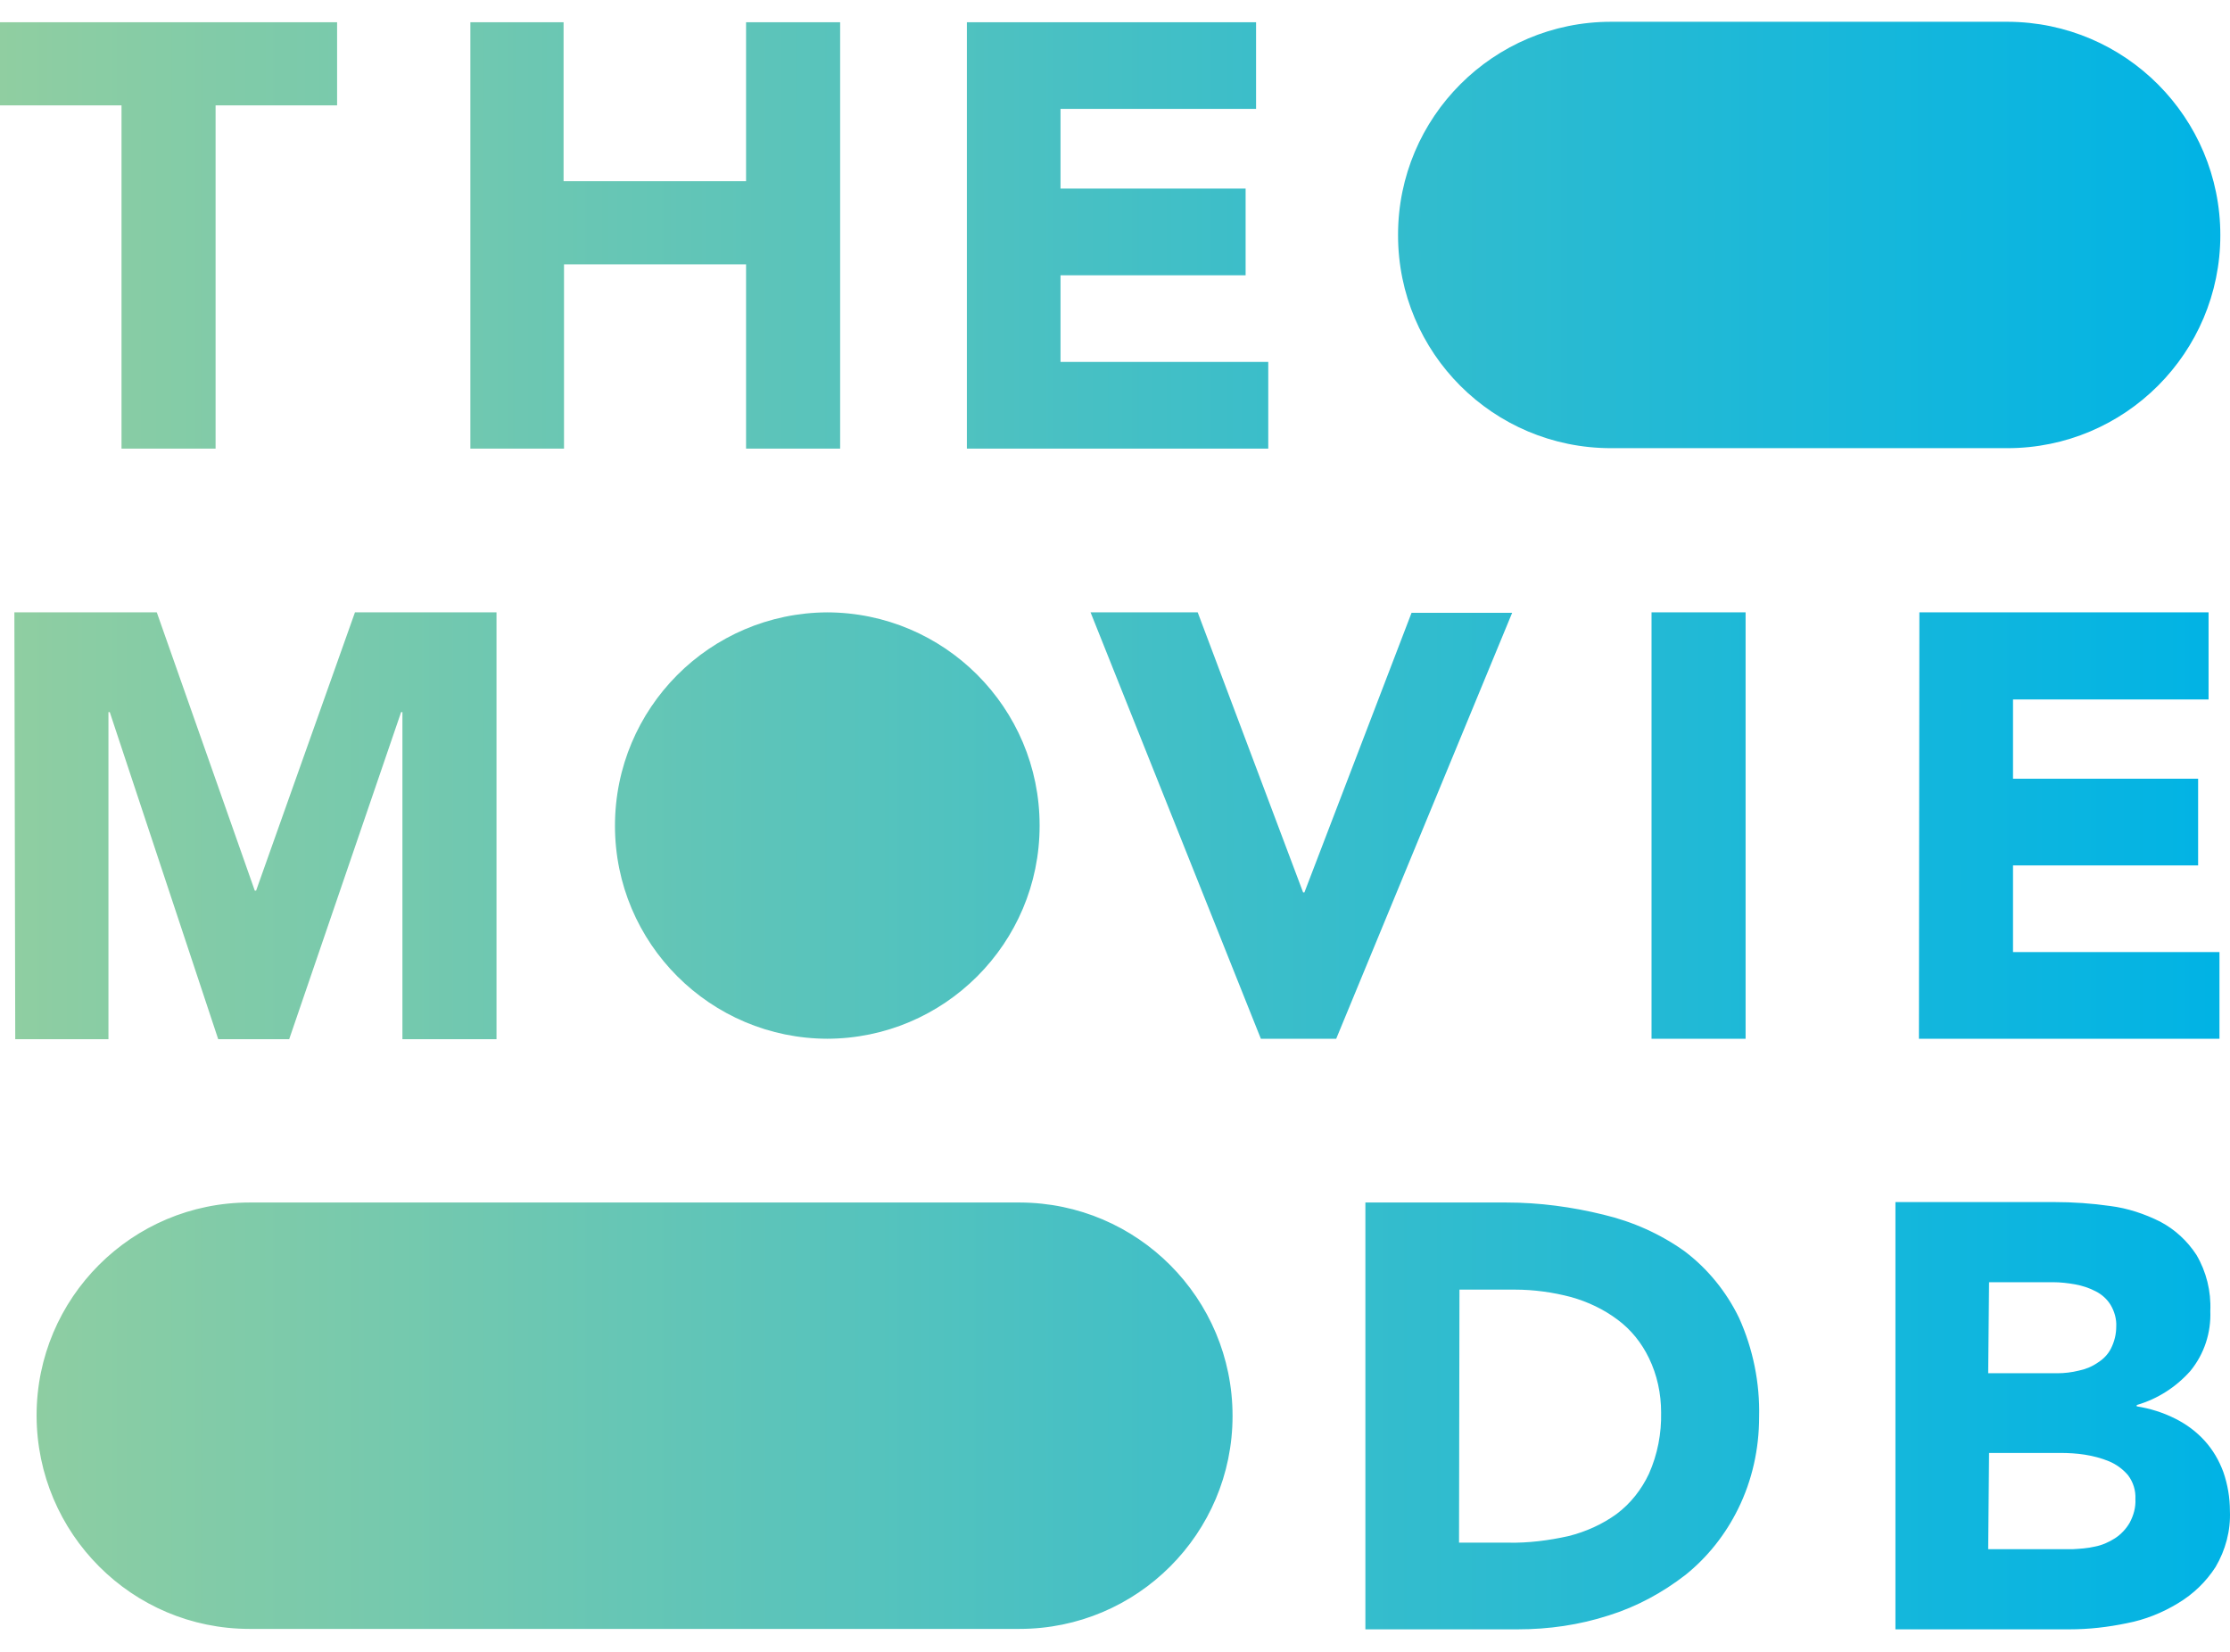
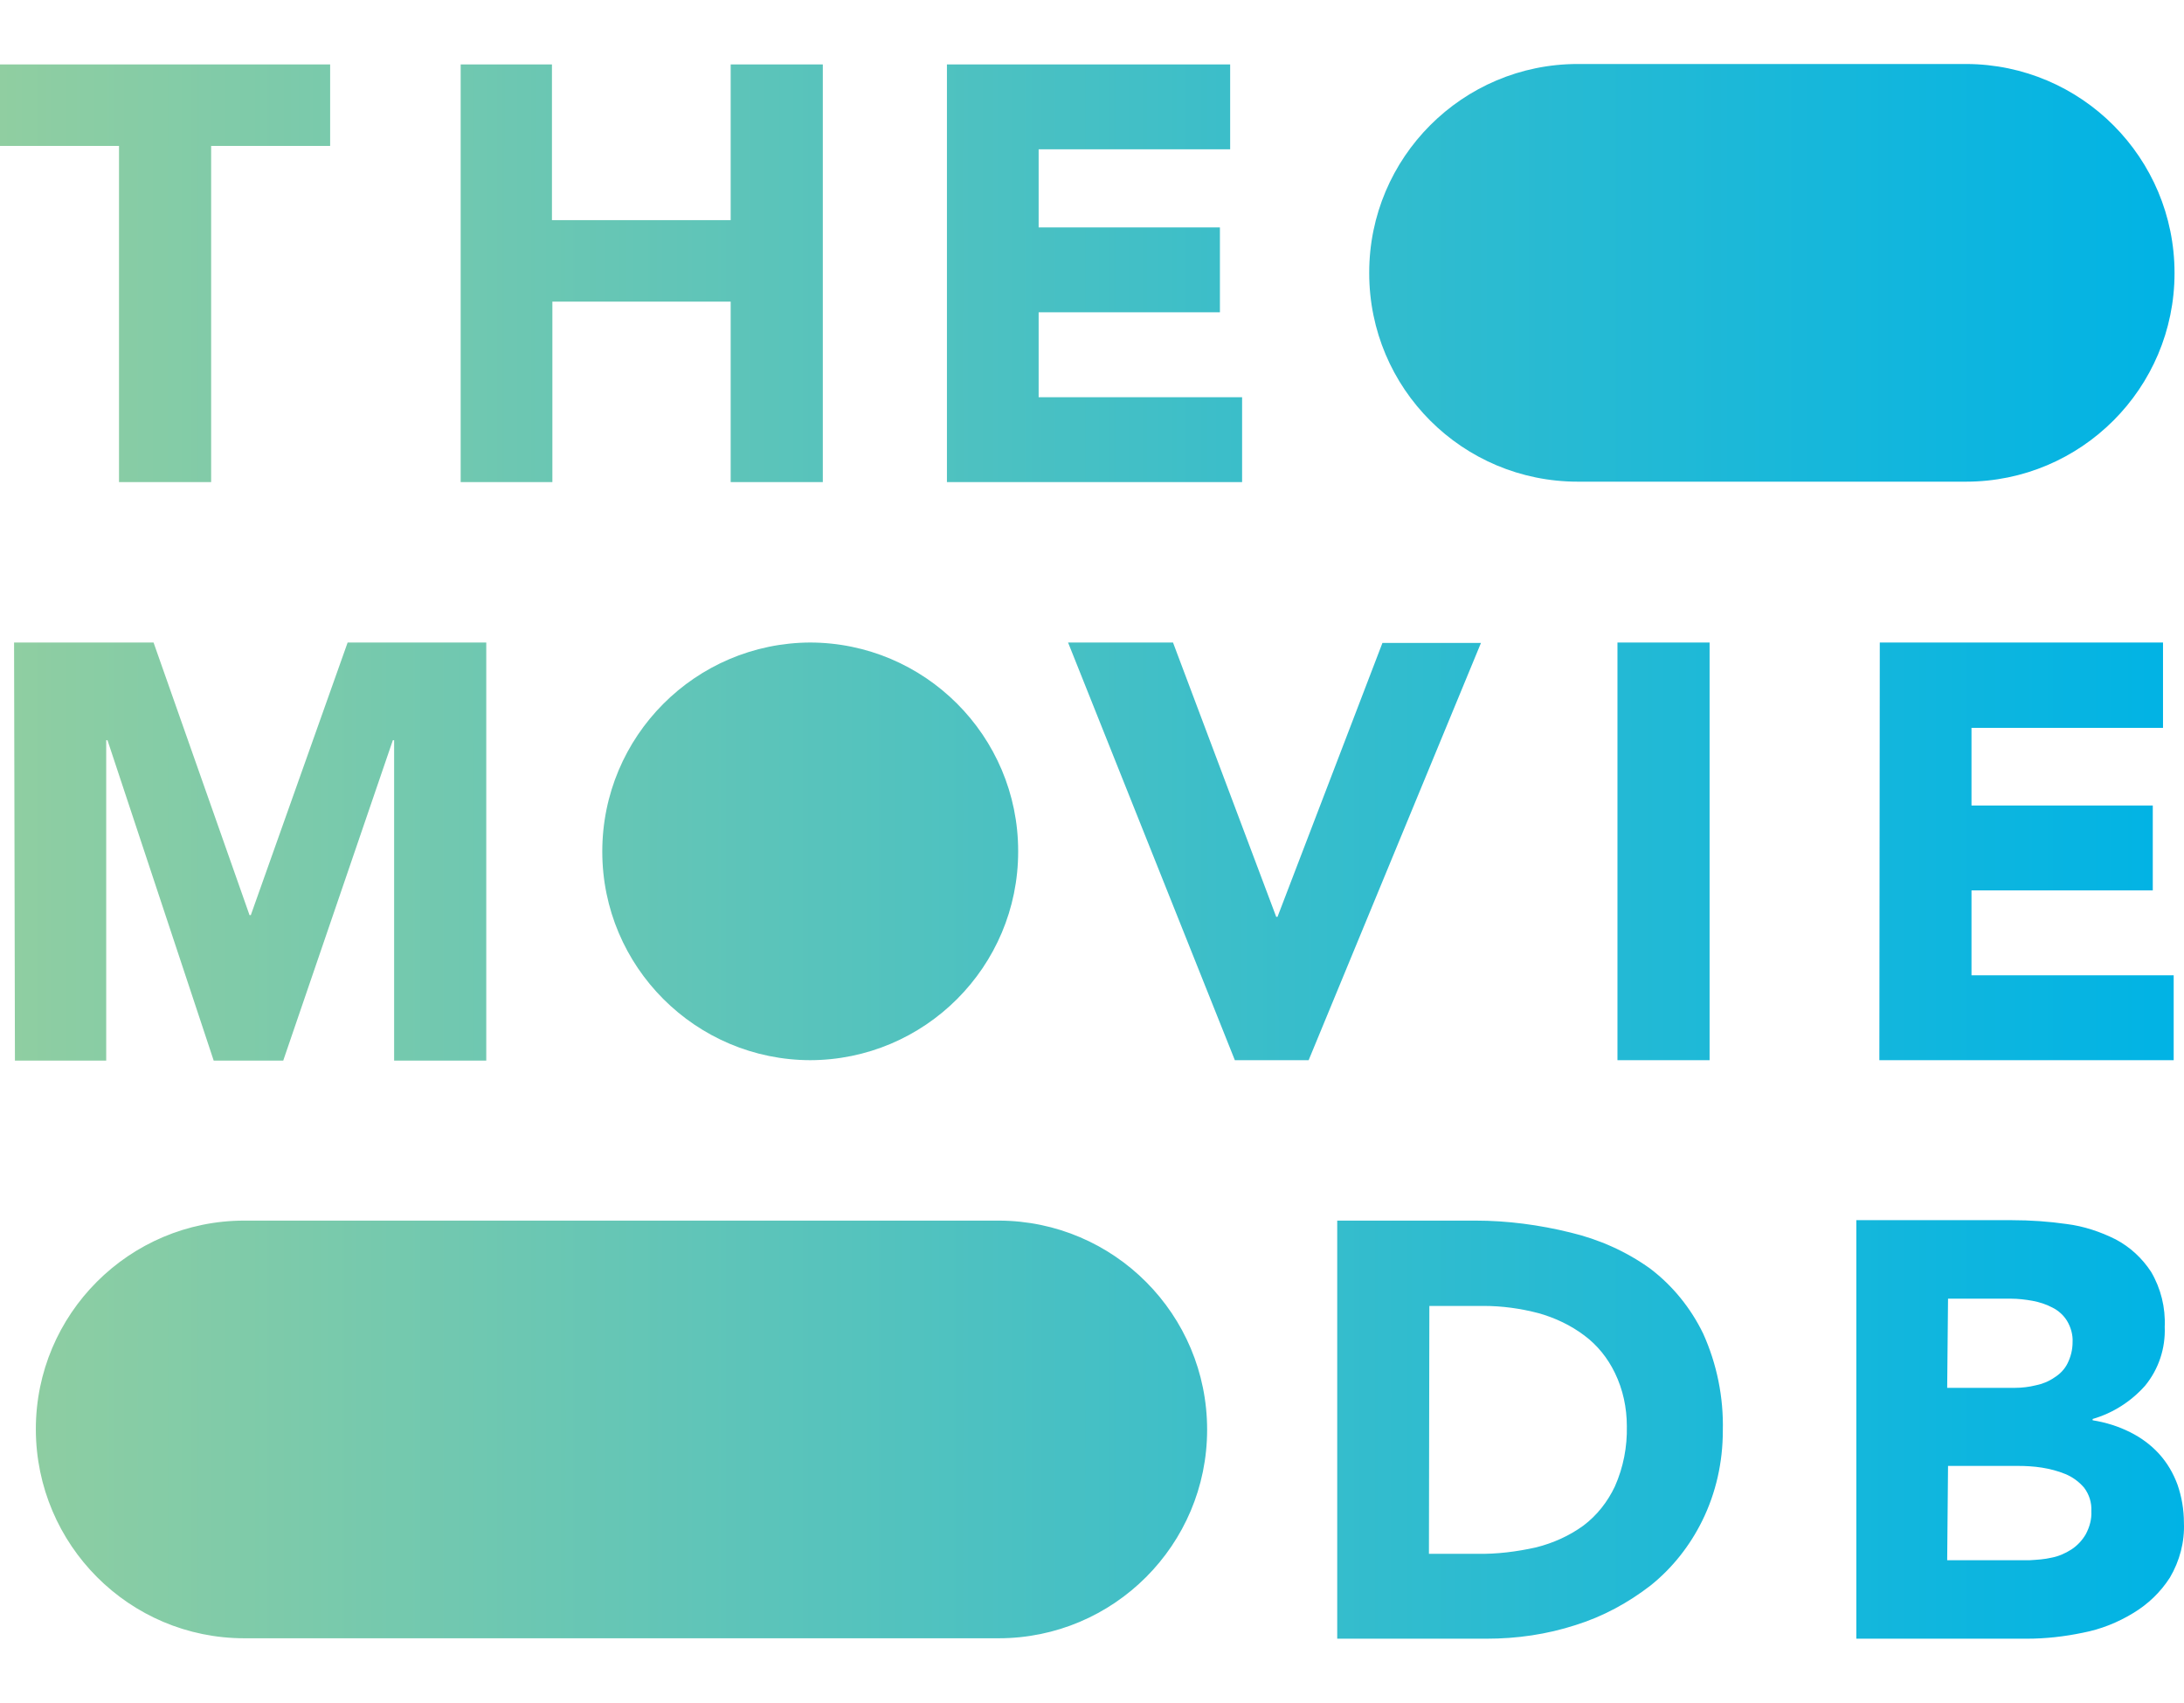
- <svg xmlns="http://www.w3.org/2000/svg" xml:space="preserve" viewBox="0 66.4 512.02 379.1">
+ <svg xmlns="http://www.w3.org/2000/svg" xml:space="preserve" viewBox="0 56.4 512.02 399.1">
  <linearGradient id="a" x1="0" x2="512" y1="258.6" y2="258.6" gradientTransform="matrix(1 0 0 -1 0 514.6)" gradientUnits="userSpaceOnUse">
    <stop offset="0" style="stop-color:#90cea1" />
    <stop offset=".56" style="stop-color:#3cbec9" />
    <stop offset="1" style="stop-color:#00b3e5" />
  </linearGradient>
  <path d="M141.2 256c0-27 21.8-48.9 48.8-49h.1-.3c27 0 48.9 21.9 48.9 48.9v.1c0 27-21.9 48.9-48.9 48.9h.3c-27 0-48.9-21.9-48.9-48.9m228.7-86.7h91c27 0 48.9-21.9 48.9-48.9S488 71.5 461 71.4h-91.1c-27 0-48.9 21.9-48.9 48.9v.1c0 27.1 21.9 48.9 48.9 48.9M57.3 440.4h176.8c27 0 48.9-21.9 48.9-48.9s-21.8-48.9-48.8-49H57.3c-27 0-48.9 21.9-48.9 48.9v.1c.1 27 21.9 48.9 48.9 48.9m232.2-135.5h17.3l40.4-97.8h-23.1l-24.6 64.2h-.3L275 207h-24.6zm89.7 0h21.6V207h-21.6zm61.4 0h69V285h-47.4v-19.9h42.5v-19.9h-42.5V227h44.9v-20h-66.4zM27.9 169.4h21.6V90.6h27.9V71.5H0v19.1h27.9zm80 0h21.6v-42.3h41.8v42.3h21.6V71.5h-21.6V108h-41.9V71.5H108v97.9zm114.1 0h69.2v-19.9h-47.7v-19.9H286v-19.9h-42.5V91.4h44.9V71.5H222zM3.5 305h21.4v-75.1h.3L50.1 305h16.3l25.7-75.1h.3V305H114v-98H81.5l-22.7 63.9h-.3L36 207H3.3zm310 135.5h35c7.1 0 14.1-1 20.9-3.2 6.4-2 12.3-5.2 17.6-9.3 5.1-4.1 9.2-9.3 12.1-15.2 3.2-6.5 4.8-13.7 4.8-21 .2-7.9-1.4-15.7-4.6-22.8-2.9-6-7.2-11.3-12.5-15.3-5.6-4-11.9-6.8-18.6-8.4-7.3-1.8-14.8-2.8-22.3-2.8h-32.4zm21.6-78h12.7c4.4 0 8.7.6 12.9 1.7 3.9 1.1 7.5 2.8 10.7 5.2 3.1 2.3 5.5 5.3 7.2 8.8 1.9 3.9 2.8 8.2 2.8 12.5.1 4.8-.8 9.6-2.8 14.1-1.7 3.6-4.2 6.8-7.4 9.2-3.3 2.4-7.1 4.1-11.1 5.1-4.5 1-9.2 1.6-13.8 1.5H335zm100 78h40.1c4.4 0 8.8-.5 13.1-1.4 4.2-.8 8.2-2.4 11.8-4.6 3.5-2.1 6.4-4.9 8.6-8.3 2.3-3.9 3.5-8.4 3.3-12.9 0-3-.5-6-1.5-8.9-1-2.7-2.4-5.1-4.3-7.2s-4.2-3.8-6.8-5.1c-2.8-1.4-5.7-2.3-8.8-2.8v-.3c4.8-1.4 9-4.1 12.3-7.8 3.2-3.9 4.8-8.8 4.6-13.8.2-4.5-.9-9-3.2-12.9-2.1-3.2-4.9-5.8-8.3-7.6-3.6-1.8-7.5-3.1-11.5-3.6-4.2-.6-8.5-.9-12.8-.9h-36.5v98.1zm21.6-79.7h14.7c1.7 0 3.4.2 5.1.5 1.6.3 3.2.8 4.7 1.6 1.4.7 2.6 1.8 3.4 3.1.9 1.5 1.4 3.3 1.3 5 0 1.7-.4 3.4-1.2 5-.7 1.4-1.8 2.5-3.1 3.3-1.3.9-2.8 1.5-4.3 1.8-1.6.4-3.3.6-4.9.6h-15.9zm0 39.2H473c1.9 0 3.8.1 5.7.4s3.8.8 5.5 1.5 3.2 1.8 4.4 3.2c1.2 1.6 1.8 3.5 1.7 5.5.1 1.9-.4 3.7-1.3 5.4-.8 1.4-2 2.7-3.4 3.6s-3 1.6-4.6 1.9c-1.7.4-3.4.5-5.1.6h-19.4z" style="fill:url(#a)" />
</svg>
